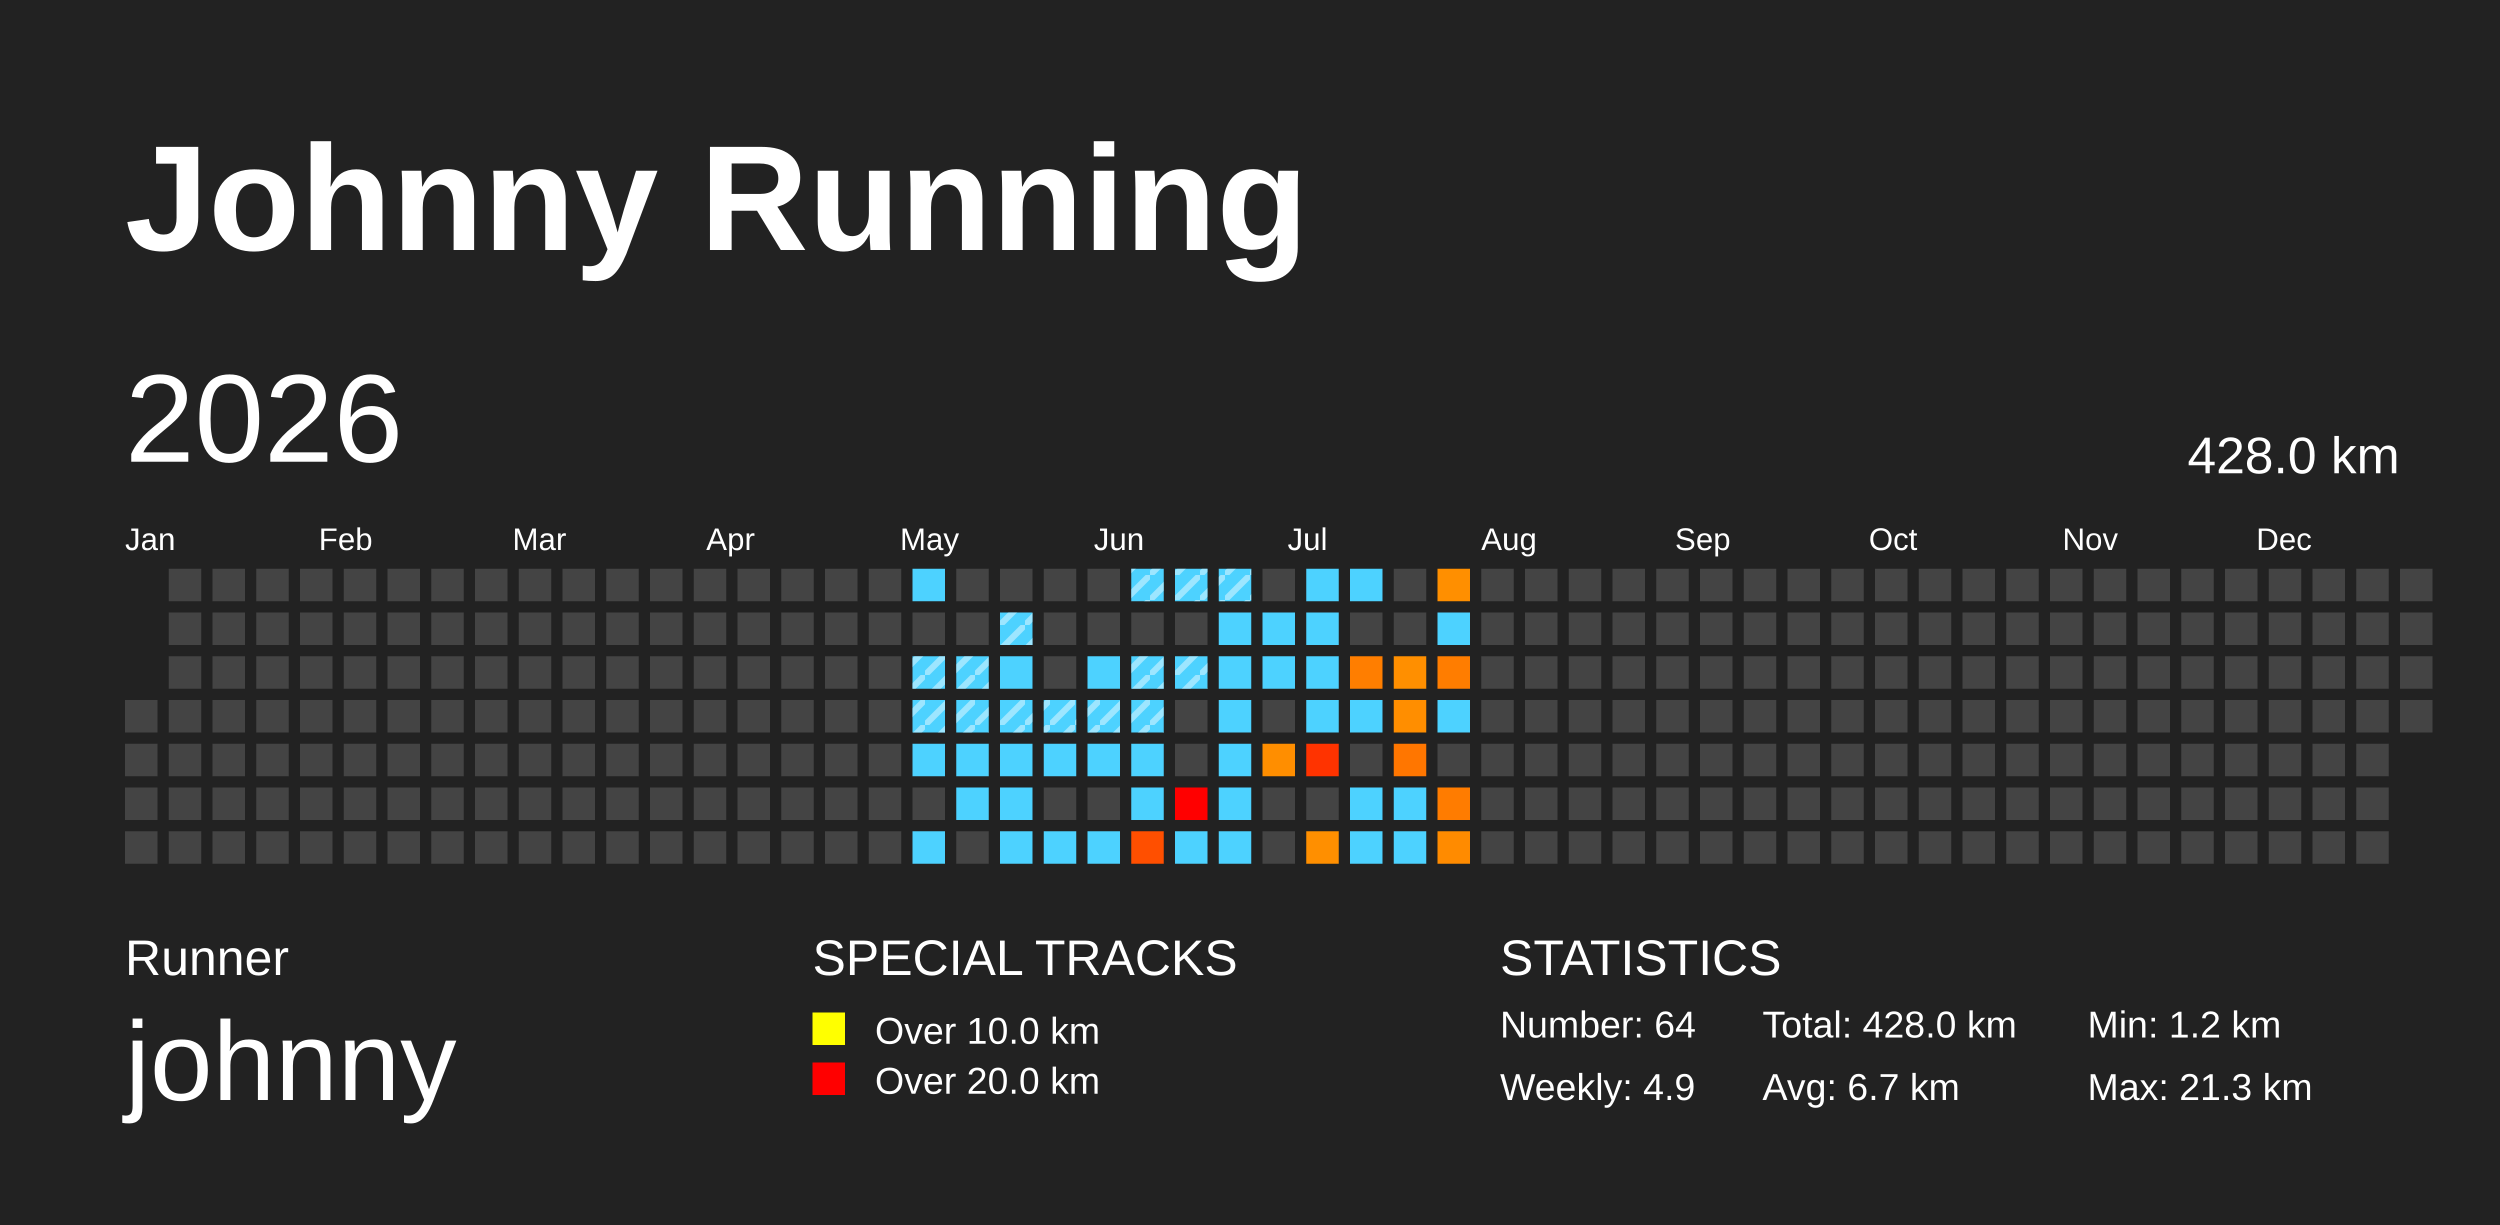
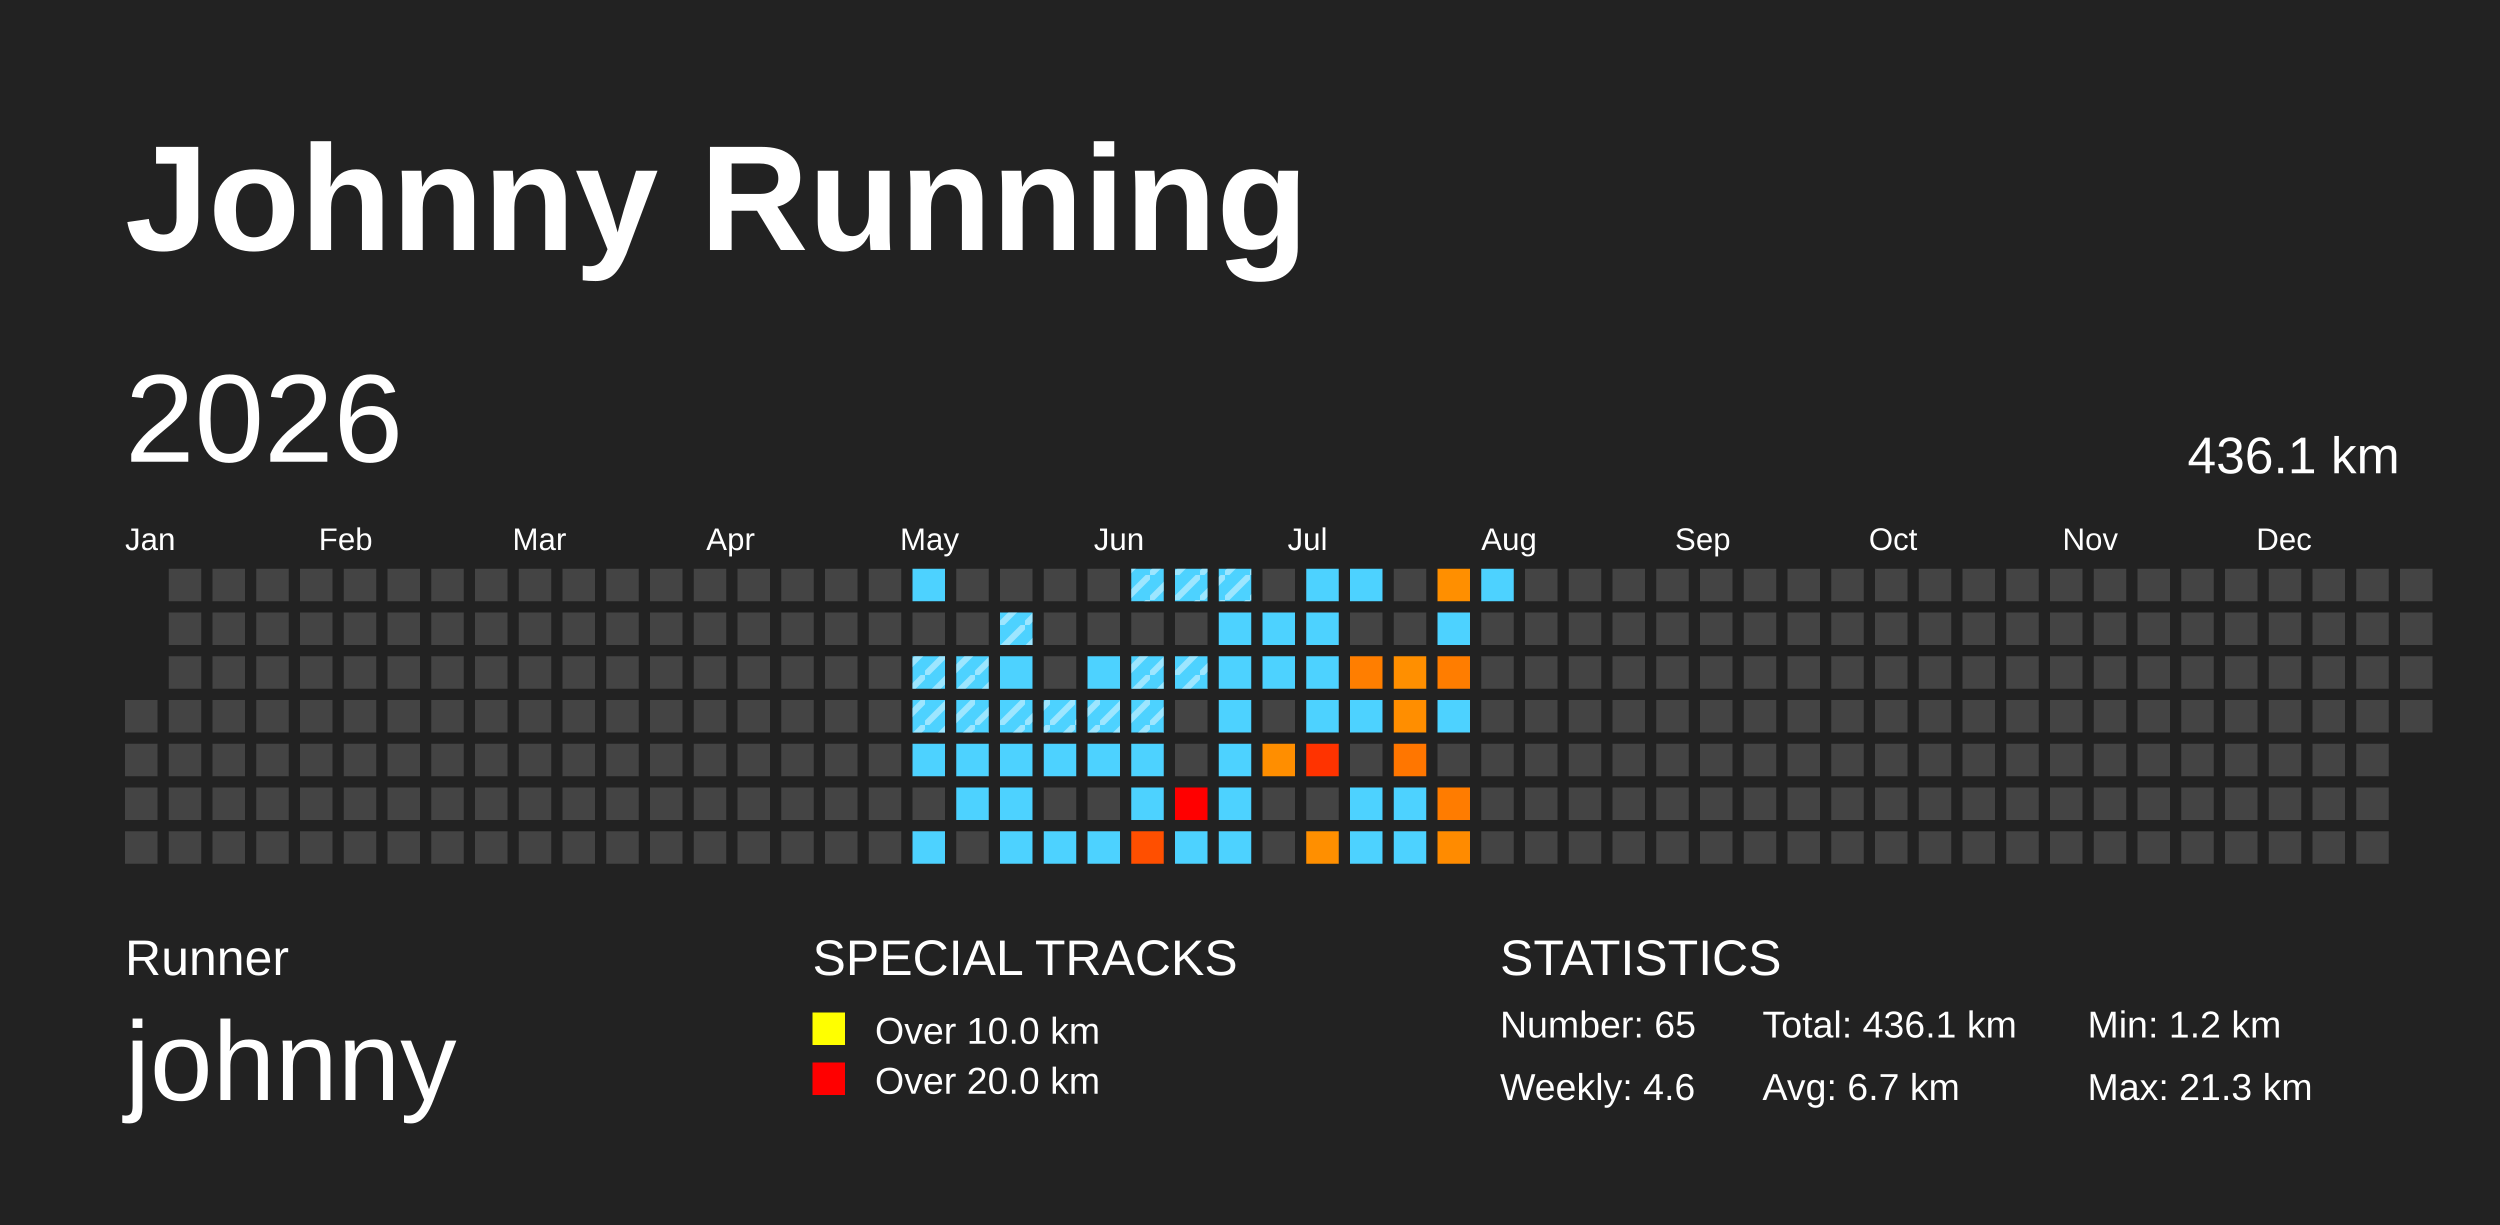
<svg xmlns="http://www.w3.org/2000/svg" baseProfile="full" height="98mm" version="1.1" viewBox="0,0,200,98" width="200mm">
  <defs>
    <pattern height="2" id="indoor-stripe" patternUnits="userSpaceOnUse" width="2">
      <line stroke="white" stroke-opacity="0.45" stroke-width="0.5" x1="0" x2="2" y1="2" y2="0" />
    </pattern>
  </defs>
  <rect fill="#222222" height="98" width="200" x="0" y="0" />
  <text fill="#FFFFFF" style="font-size:12px; font-family:Arial; font-weight:bold;" x="10" y="20">Johnny Running</text>
  <text fill="#FFFFFF" style="font-size:4px; font-family:Arial" x="10" y="78">Runner</text>
  <text fill="#FFFFFF" style="font-size:9px; font-family:Arial" x="10" y="88">johnny</text>
  <text fill="#FFFFFF" style="font-size:4px; font-family:Arial" x="65" y="78">SPECIAL TRACKS</text>
  <rect fill="yellow" height="2.6" width="2.6" x="65" y="81" />
  <text fill="#FFFFFF" style="font-size:3px; font-family:Arial" x="70" y="83.5">Over 10.0 km</text>
  <rect fill="red" height="2.6" width="2.6" x="65" y="85" />
  <text fill="#FFFFFF" style="font-size:3px; font-family:Arial" x="70" y="87.5">Over 20.0 km</text>
  <text fill="#FFFFFF" style="font-size:4px; font-family:Arial" x="120" y="78">STATISTICS</text>
-   <text fill="#FFFFFF" style="font-size:3px; font-family:Arial" x="120" y="83">Number: 64</text>
-   <text fill="#FFFFFF" style="font-size:3px; font-family:Arial" x="120" y="88">Weekly: 4.9</text>
-   <text fill="#FFFFFF" style="font-size:3px; font-family:Arial" x="141" y="83">Total: 428.0 km</text>
+   <text fill="#FFFFFF" style="font-size:3px; font-family:Arial" x="120" y="83">Number: 65</text>
+   <text fill="#FFFFFF" style="font-size:3px; font-family:Arial" x="120" y="88">Weekly: 4.6</text>
+   <text fill="#FFFFFF" style="font-size:3px; font-family:Arial" x="141" y="83">Total: 436.1 km</text>
  <text fill="#FFFFFF" style="font-size:3px; font-family:Arial" x="141" y="88">Avg: 6.7 km</text>
  <text fill="#FFFFFF" style="font-size:3px; font-family:Arial" x="167" y="83">Min: 1.2 km</text>
  <text fill="#FFFFFF" style="font-size:3px; font-family:Arial" x="167" y="88">Max: 21.3 km</text>
  <text dominant-baseline="hanging" fill="#FFFFFF" style="font-size:10.0px; font-family:Arial;" x="10" y="30">2026</text>
-   <text dominant-baseline="hanging" fill="#FFFFFF" style="font-size:4.125px; font-family:Arial;" x="175" y="35">428.0 km</text>
+   <text dominant-baseline="hanging" fill="#FFFFFF" style="font-size:4.125px; font-family:Arial;" x="175" y="35">436.1 km</text>
  <text fill="#FFFFFF" style="font-size:2.5px; font-family:Arial" x="10.0" y="44">Jan</text>
  <text fill="#FFFFFF" style="font-size:2.5px; font-family:Arial" x="25.5" y="44">Feb</text>
  <text fill="#FFFFFF" style="font-size:2.5px; font-family:Arial" x="41.0" y="44">Mar</text>
  <text fill="#FFFFFF" style="font-size:2.5px; font-family:Arial" x="56.5" y="44">Apr</text>
  <text fill="#FFFFFF" style="font-size:2.5px; font-family:Arial" x="72.0" y="44">May</text>
  <text fill="#FFFFFF" style="font-size:2.5px; font-family:Arial" x="87.5" y="44">Jun</text>
  <text fill="#FFFFFF" style="font-size:2.5px; font-family:Arial" x="103.0" y="44">Jul</text>
  <text fill="#FFFFFF" style="font-size:2.5px; font-family:Arial" x="118.5" y="44">Aug</text>
  <text fill="#FFFFFF" style="font-size:2.5px; font-family:Arial" x="134.0" y="44">Sep</text>
  <text fill="#FFFFFF" style="font-size:2.5px; font-family:Arial" x="149.5" y="44">Oct</text>
  <text fill="#FFFFFF" style="font-size:2.5px; font-family:Arial" x="165.0" y="44">Nov</text>
  <text fill="#FFFFFF" style="font-size:2.5px; font-family:Arial" x="180.5" y="44">Dec</text>
  <rect fill="#444444" height="2.6" width="2.6" x="10.0" y="56.0" />
  <rect fill="#444444" height="2.6" width="2.6" x="10.0" y="59.5" />
  <rect fill="#444444" height="2.6" width="2.6" x="10.0" y="63.0" />
  <rect fill="#444444" height="2.6" width="2.6" x="10.0" y="66.5" />
  <rect fill="#444444" height="2.6" width="2.6" x="13.5" y="45.5" />
  <rect fill="#444444" height="2.6" width="2.6" x="13.5" y="49.0" />
  <rect fill="#444444" height="2.6" width="2.6" x="13.5" y="52.5" />
  <rect fill="#444444" height="2.6" width="2.6" x="13.5" y="56.0" />
  <rect fill="#444444" height="2.6" width="2.6" x="13.5" y="59.5" />
  <rect fill="#444444" height="2.6" width="2.6" x="13.5" y="63.0" />
  <rect fill="#444444" height="2.6" width="2.6" x="13.5" y="66.5" />
  <rect fill="#444444" height="2.6" width="2.6" x="17.0" y="45.5" />
  <rect fill="#444444" height="2.6" width="2.6" x="17.0" y="49.0" />
  <rect fill="#444444" height="2.6" width="2.6" x="17.0" y="52.5" />
  <rect fill="#444444" height="2.6" width="2.6" x="17.0" y="56.0" />
  <rect fill="#444444" height="2.6" width="2.6" x="17.0" y="59.5" />
  <rect fill="#444444" height="2.6" width="2.6" x="17.0" y="63.0" />
  <rect fill="#444444" height="2.6" width="2.6" x="17.0" y="66.5" />
  <rect fill="#444444" height="2.6" width="2.6" x="20.5" y="45.5" />
  <rect fill="#444444" height="2.6" width="2.6" x="20.5" y="49.0" />
  <rect fill="#444444" height="2.6" width="2.6" x="20.5" y="52.5" />
  <rect fill="#444444" height="2.6" width="2.6" x="20.5" y="56.0" />
  <rect fill="#444444" height="2.6" width="2.6" x="20.5" y="59.5" />
  <rect fill="#444444" height="2.6" width="2.6" x="20.5" y="63.0" />
  <rect fill="#444444" height="2.6" width="2.6" x="20.5" y="66.5" />
  <rect fill="#444444" height="2.6" width="2.6" x="24.0" y="45.5" />
  <rect fill="#444444" height="2.6" width="2.6" x="24.0" y="49.0" />
  <rect fill="#444444" height="2.6" width="2.6" x="24.0" y="52.5" />
  <rect fill="#444444" height="2.6" width="2.6" x="24.0" y="56.0" />
  <rect fill="#444444" height="2.6" width="2.6" x="24.0" y="59.5" />
  <rect fill="#444444" height="2.6" width="2.6" x="24.0" y="63.0" />
  <rect fill="#444444" height="2.6" width="2.6" x="24.0" y="66.5" />
  <rect fill="#444444" height="2.6" width="2.6" x="27.5" y="45.5" />
  <rect fill="#444444" height="2.6" width="2.6" x="27.5" y="49.0" />
  <rect fill="#444444" height="2.6" width="2.6" x="27.5" y="52.5" />
  <rect fill="#444444" height="2.6" width="2.6" x="27.5" y="56.0" />
  <rect fill="#444444" height="2.6" width="2.6" x="27.5" y="59.5" />
  <rect fill="#444444" height="2.6" width="2.6" x="27.5" y="63.0" />
  <rect fill="#444444" height="2.6" width="2.6" x="27.5" y="66.5" />
  <rect fill="#444444" height="2.6" width="2.6" x="31.0" y="45.5" />
  <rect fill="#444444" height="2.6" width="2.6" x="31.0" y="49.0" />
  <rect fill="#444444" height="2.6" width="2.6" x="31.0" y="52.5" />
  <rect fill="#444444" height="2.6" width="2.6" x="31.0" y="56.0" />
  <rect fill="#444444" height="2.6" width="2.6" x="31.0" y="59.5" />
  <rect fill="#444444" height="2.6" width="2.6" x="31.0" y="63.0" />
  <rect fill="#444444" height="2.6" width="2.6" x="31.0" y="66.5" />
  <rect fill="#444444" height="2.6" width="2.6" x="34.5" y="45.5" />
  <rect fill="#444444" height="2.6" width="2.6" x="34.5" y="49.0" />
  <rect fill="#444444" height="2.6" width="2.6" x="34.5" y="52.5" />
  <rect fill="#444444" height="2.6" width="2.6" x="34.5" y="56.0" />
  <rect fill="#444444" height="2.6" width="2.6" x="34.5" y="59.5" />
  <rect fill="#444444" height="2.6" width="2.6" x="34.5" y="63.0" />
  <rect fill="#444444" height="2.6" width="2.6" x="34.5" y="66.5" />
  <rect fill="#444444" height="2.6" width="2.6" x="38.0" y="45.5" />
  <rect fill="#444444" height="2.6" width="2.6" x="38.0" y="49.0" />
  <rect fill="#444444" height="2.6" width="2.6" x="38.0" y="52.5" />
  <rect fill="#444444" height="2.6" width="2.6" x="38.0" y="56.0" />
  <rect fill="#444444" height="2.6" width="2.6" x="38.0" y="59.5" />
  <rect fill="#444444" height="2.6" width="2.6" x="38.0" y="63.0" />
  <rect fill="#444444" height="2.6" width="2.6" x="38.0" y="66.5" />
  <rect fill="#444444" height="2.6" width="2.6" x="41.5" y="45.5" />
  <rect fill="#444444" height="2.6" width="2.6" x="41.5" y="49.0" />
  <rect fill="#444444" height="2.6" width="2.6" x="41.5" y="52.5" />
  <rect fill="#444444" height="2.6" width="2.6" x="41.5" y="56.0" />
  <rect fill="#444444" height="2.6" width="2.6" x="41.5" y="59.5" />
  <rect fill="#444444" height="2.6" width="2.6" x="41.5" y="63.0" />
  <rect fill="#444444" height="2.6" width="2.6" x="41.5" y="66.5" />
  <rect fill="#444444" height="2.6" width="2.6" x="45.0" y="45.5" />
  <rect fill="#444444" height="2.6" width="2.6" x="45.0" y="49.0" />
  <rect fill="#444444" height="2.6" width="2.6" x="45.0" y="52.5" />
  <rect fill="#444444" height="2.6" width="2.6" x="45.0" y="56.0" />
  <rect fill="#444444" height="2.6" width="2.6" x="45.0" y="59.5" />
  <rect fill="#444444" height="2.6" width="2.6" x="45.0" y="63.0" />
  <rect fill="#444444" height="2.6" width="2.6" x="45.0" y="66.5" />
  <rect fill="#444444" height="2.6" width="2.6" x="48.5" y="45.5" />
  <rect fill="#444444" height="2.6" width="2.6" x="48.5" y="49.0" />
  <rect fill="#444444" height="2.6" width="2.6" x="48.5" y="52.5" />
  <rect fill="#444444" height="2.6" width="2.6" x="48.5" y="56.0" />
  <rect fill="#444444" height="2.6" width="2.6" x="48.5" y="59.5" />
  <rect fill="#444444" height="2.6" width="2.6" x="48.5" y="63.0" />
  <rect fill="#444444" height="2.6" width="2.6" x="48.5" y="66.5" />
  <rect fill="#444444" height="2.6" width="2.6" x="52.0" y="45.5" />
  <rect fill="#444444" height="2.6" width="2.6" x="52.0" y="49.0" />
  <rect fill="#444444" height="2.6" width="2.6" x="52.0" y="52.5" />
  <rect fill="#444444" height="2.6" width="2.6" x="52.0" y="56.0" />
  <rect fill="#444444" height="2.6" width="2.6" x="52.0" y="59.5" />
  <rect fill="#444444" height="2.6" width="2.6" x="52.0" y="63.0" />
  <rect fill="#444444" height="2.6" width="2.6" x="52.0" y="66.5" />
  <rect fill="#444444" height="2.6" width="2.6" x="55.5" y="45.5" />
  <rect fill="#444444" height="2.6" width="2.6" x="55.5" y="49.0" />
  <rect fill="#444444" height="2.6" width="2.6" x="55.5" y="52.5" />
  <rect fill="#444444" height="2.6" width="2.6" x="55.5" y="56.0" />
  <rect fill="#444444" height="2.6" width="2.6" x="55.5" y="59.5" />
  <rect fill="#444444" height="2.6" width="2.6" x="55.5" y="63.0" />
  <rect fill="#444444" height="2.6" width="2.6" x="55.5" y="66.5" />
  <rect fill="#444444" height="2.6" width="2.6" x="59.0" y="45.5" />
  <rect fill="#444444" height="2.6" width="2.6" x="59.0" y="49.0" />
  <rect fill="#444444" height="2.6" width="2.6" x="59.0" y="52.5" />
  <rect fill="#444444" height="2.6" width="2.6" x="59.0" y="56.0" />
  <rect fill="#444444" height="2.6" width="2.6" x="59.0" y="59.5" />
  <rect fill="#444444" height="2.6" width="2.6" x="59.0" y="63.0" />
  <rect fill="#444444" height="2.6" width="2.6" x="59.0" y="66.5" />
  <rect fill="#444444" height="2.6" width="2.6" x="62.5" y="45.5" />
  <rect fill="#444444" height="2.6" width="2.6" x="62.5" y="49.0" />
  <rect fill="#444444" height="2.6" width="2.6" x="62.5" y="52.5" />
  <rect fill="#444444" height="2.6" width="2.6" x="62.5" y="56.0" />
  <rect fill="#444444" height="2.6" width="2.6" x="62.5" y="59.5" />
  <rect fill="#444444" height="2.6" width="2.6" x="62.5" y="63.0" />
  <rect fill="#444444" height="2.6" width="2.6" x="62.5" y="66.5" />
  <rect fill="#444444" height="2.6" width="2.6" x="66.0" y="45.5" />
  <rect fill="#444444" height="2.6" width="2.6" x="66.0" y="49.0" />
  <rect fill="#444444" height="2.6" width="2.6" x="66.0" y="52.5" />
  <rect fill="#444444" height="2.6" width="2.6" x="66.0" y="56.0" />
  <rect fill="#444444" height="2.6" width="2.6" x="66.0" y="59.5" />
  <rect fill="#444444" height="2.6" width="2.6" x="66.0" y="63.0" />
  <rect fill="#444444" height="2.6" width="2.6" x="66.0" y="66.5" />
  <rect fill="#444444" height="2.6" width="2.6" x="69.5" y="45.5" />
  <rect fill="#444444" height="2.6" width="2.6" x="69.5" y="49.0" />
  <rect fill="#444444" height="2.6" width="2.6" x="69.5" y="52.5" />
  <rect fill="#444444" height="2.6" width="2.6" x="69.5" y="56.0" />
  <rect fill="#444444" height="2.6" width="2.6" x="69.5" y="59.5" />
  <rect fill="#444444" height="2.6" width="2.6" x="69.5" y="63.0" />
  <rect fill="#444444" height="2.6" width="2.6" x="69.5" y="66.5" />
  <rect fill="#4dd2ff" height="2.6" width="2.6" x="73.0" y="45.5" />
  <rect fill="#444444" height="2.6" width="2.6" x="73.0" y="49.0" />
  <rect fill="#4dd2ff" height="2.6" width="2.6" x="73.0" y="52.5" />
  <rect fill="url(#indoor-stripe)" height="2.6" style="pointer-events: none;" width="2.6" x="73.0" y="52.5" />
  <rect fill="#4dd2ff" height="2.6" width="2.6" x="73.0" y="56.0" />
  <rect fill="url(#indoor-stripe)" height="2.6" style="pointer-events: none;" width="2.6" x="73.0" y="56.0" />
  <rect fill="#4dd2ff" height="2.6" width="2.6" x="73.0" y="59.5" />
  <rect fill="#444444" height="2.6" width="2.6" x="73.0" y="63.0" />
  <rect fill="#4dd2ff" height="2.6" width="2.6" x="73.0" y="66.5" />
  <rect fill="#444444" height="2.6" width="2.6" x="76.5" y="45.5" />
  <rect fill="#444444" height="2.6" width="2.6" x="76.5" y="49.0" />
  <rect fill="#4dd2ff" height="2.6" width="2.6" x="76.5" y="52.5" />
  <rect fill="url(#indoor-stripe)" height="2.6" style="pointer-events: none;" width="2.6" x="76.5" y="52.5" />
  <rect fill="#4dd2ff" height="2.6" width="2.6" x="76.5" y="56.0" />
  <rect fill="url(#indoor-stripe)" height="2.6" style="pointer-events: none;" width="2.6" x="76.5" y="56.0" />
  <rect fill="#4dd2ff" height="2.6" width="2.6" x="76.5" y="59.5" />
  <rect fill="#4dd2ff" height="2.6" width="2.6" x="76.5" y="63.0" />
  <rect fill="#444444" height="2.6" width="2.6" x="76.5" y="66.5" />
  <rect fill="#444444" height="2.6" width="2.6" x="80.0" y="45.5" />
  <rect fill="#4dd2ff" height="2.6" width="2.6" x="80.0" y="49.0" />
  <rect fill="url(#indoor-stripe)" height="2.6" style="pointer-events: none;" width="2.6" x="80.0" y="49.0" />
  <rect fill="#4dd2ff" height="2.6" width="2.6" x="80.0" y="52.5" />
  <rect fill="#4dd2ff" height="2.6" width="2.6" x="80.0" y="56.0" />
  <rect fill="url(#indoor-stripe)" height="2.6" style="pointer-events: none;" width="2.6" x="80.0" y="56.0" />
  <rect fill="#4dd2ff" height="2.6" width="2.6" x="80.0" y="59.5" />
  <rect fill="#4dd2ff" height="2.6" width="2.6" x="80.0" y="63.0" />
  <rect fill="#4dd2ff" height="2.6" width="2.6" x="80.0" y="66.5" />
  <rect fill="#444444" height="2.6" width="2.6" x="83.5" y="45.5" />
  <rect fill="#444444" height="2.6" width="2.6" x="83.5" y="49.0" />
  <rect fill="#444444" height="2.6" width="2.6" x="83.5" y="52.5" />
  <rect fill="#4dd2ff" height="2.6" width="2.6" x="83.5" y="56.0" />
  <rect fill="url(#indoor-stripe)" height="2.6" style="pointer-events: none;" width="2.6" x="83.5" y="56.0" />
  <rect fill="#4dd2ff" height="2.6" width="2.6" x="83.5" y="59.5" />
  <rect fill="#444444" height="2.6" width="2.6" x="83.5" y="63.0" />
  <rect fill="#4dd2ff" height="2.6" width="2.6" x="83.5" y="66.5" />
  <rect fill="#444444" height="2.6" width="2.6" x="87.0" y="45.5" />
  <rect fill="#444444" height="2.6" width="2.6" x="87.0" y="49.0" />
  <rect fill="#4dd2ff" height="2.6" width="2.6" x="87.0" y="52.5" />
  <rect fill="#4dd2ff" height="2.6" width="2.6" x="87.0" y="56.0" />
  <rect fill="url(#indoor-stripe)" height="2.6" style="pointer-events: none;" width="2.6" x="87.0" y="56.0" />
  <rect fill="#4dd2ff" height="2.6" width="2.6" x="87.0" y="59.5" />
  <rect fill="#444444" height="2.6" width="2.6" x="87.0" y="63.0" />
  <rect fill="#4dd2ff" height="2.6" width="2.6" x="87.0" y="66.5" />
  <rect fill="#4dd2ff" height="2.6" width="2.6" x="90.5" y="45.5" />
  <rect fill="url(#indoor-stripe)" height="2.6" style="pointer-events: none;" width="2.6" x="90.5" y="45.5" />
  <rect fill="#444444" height="2.6" width="2.6" x="90.5" y="49.0" />
  <rect fill="#4dd2ff" height="2.6" width="2.6" x="90.5" y="52.5" />
  <rect fill="url(#indoor-stripe)" height="2.6" style="pointer-events: none;" width="2.6" x="90.5" y="52.5" />
  <rect fill="#4dd2ff" height="2.6" width="2.6" x="90.5" y="56.0" />
  <rect fill="url(#indoor-stripe)" height="2.6" style="pointer-events: none;" width="2.6" x="90.5" y="56.0" />
  <rect fill="#4dd2ff" height="2.6" width="2.6" x="90.5" y="59.5" />
  <rect fill="#4dd2ff" height="2.6" width="2.6" x="90.5" y="63.0" />
  <rect fill="#ff4f00" height="2.6" width="2.6" x="90.5" y="66.5" />
  <rect fill="#4dd2ff" height="2.6" width="2.6" x="94.0" y="45.5" />
  <rect fill="url(#indoor-stripe)" height="2.6" style="pointer-events: none;" width="2.6" x="94.0" y="45.5" />
  <rect fill="#444444" height="2.6" width="2.6" x="94.0" y="49.0" />
  <rect fill="#4dd2ff" height="2.6" width="2.6" x="94.0" y="52.5" />
  <rect fill="url(#indoor-stripe)" height="2.6" style="pointer-events: none;" width="2.6" x="94.0" y="52.5" />
  <rect fill="#444444" height="2.6" width="2.6" x="94.0" y="56.0" />
  <rect fill="#444444" height="2.6" width="2.6" x="94.0" y="59.5" />
  <rect fill="red" height="2.6" width="2.6" x="94.0" y="63.0" />
  <rect fill="#4dd2ff" height="2.6" width="2.6" x="94.0" y="66.5" />
  <rect fill="#4dd2ff" height="2.6" width="2.6" x="97.5" y="45.5" />
  <rect fill="url(#indoor-stripe)" height="2.6" style="pointer-events: none;" width="2.6" x="97.5" y="45.5" />
  <rect fill="#4dd2ff" height="2.6" width="2.6" x="97.5" y="49.0" />
  <rect fill="#4dd2ff" height="2.6" width="2.6" x="97.5" y="52.5" />
  <rect fill="#4dd2ff" height="2.6" width="2.6" x="97.5" y="56.0" />
  <rect fill="#4dd2ff" height="2.6" width="2.6" x="97.5" y="59.5" />
  <rect fill="#4dd2ff" height="2.6" width="2.6" x="97.5" y="63.0" />
  <rect fill="#4dd2ff" height="2.6" width="2.6" x="97.5" y="66.5" />
  <rect fill="#444444" height="2.6" width="2.6" x="101.0" y="45.5" />
  <rect fill="#4dd2ff" height="2.6" width="2.6" x="101.0" y="49.0" />
  <rect fill="#4dd2ff" height="2.6" width="2.6" x="101.0" y="52.5" />
  <rect fill="#444444" height="2.6" width="2.6" x="101.0" y="56.0" />
  <rect fill="#ff8e00" height="2.6" width="2.6" x="101.0" y="59.5" />
  <rect fill="#444444" height="2.6" width="2.6" x="101.0" y="63.0" />
  <rect fill="#444444" height="2.6" width="2.6" x="101.0" y="66.5" />
  <rect fill="#4dd2ff" height="2.6" width="2.6" x="104.5" y="45.5" />
  <rect fill="#4dd2ff" height="2.6" width="2.6" x="104.5" y="49.0" />
  <rect fill="#4dd2ff" height="2.6" width="2.6" x="104.5" y="52.5" />
  <rect fill="#4dd2ff" height="2.6" width="2.6" x="104.5" y="56.0" />
  <rect fill="#ff3300" height="2.6" width="2.6" x="104.5" y="59.5" />
  <rect fill="#444444" height="2.6" width="2.6" x="104.5" y="63.0" />
  <rect fill="#ff8f00" height="2.6" width="2.6" x="104.5" y="66.5" />
  <rect fill="#4dd2ff" height="2.6" width="2.6" x="108.0" y="45.5" />
  <rect fill="#444444" height="2.6" width="2.6" x="108.0" y="49.0" />
  <rect fill="#ff7e00" height="2.6" width="2.6" x="108.0" y="52.5" />
  <rect fill="#4dd2ff" height="2.6" width="2.6" x="108.0" y="56.0" />
  <rect fill="#444444" height="2.6" width="2.6" x="108.0" y="59.5" />
  <rect fill="#4dd2ff" height="2.6" width="2.6" x="108.0" y="63.0" />
  <rect fill="#4dd2ff" height="2.6" width="2.6" x="108.0" y="66.5" />
  <rect fill="#444444" height="2.6" width="2.6" x="111.5" y="45.5" />
  <rect fill="#444444" height="2.6" width="2.6" x="111.5" y="49.0" />
  <rect fill="#ff8f00" height="2.6" width="2.6" x="111.5" y="52.5" />
  <rect fill="#ff8e00" height="2.6" width="2.6" x="111.5" y="56.0" />
  <rect fill="#ff7600" height="2.6" width="2.6" x="111.5" y="59.5" />
  <rect fill="#4dd2ff" height="2.6" width="2.6" x="111.5" y="63.0" />
  <rect fill="#4dd2ff" height="2.6" width="2.6" x="111.5" y="66.5" />
  <rect fill="#ff8f00" height="2.6" width="2.6" x="115.0" y="45.5" />
  <rect fill="#4dd2ff" height="2.6" width="2.6" x="115.0" y="49.0" />
  <rect fill="#ff7d00" height="2.6" width="2.6" x="115.0" y="52.5" />
  <rect fill="#4dd2ff" height="2.6" width="2.6" x="115.0" y="56.0" />
  <rect fill="#444444" height="2.6" width="2.6" x="115.0" y="59.5" />
  <rect fill="#ff7c00" height="2.6" width="2.6" x="115.0" y="63.0" />
  <rect fill="#ff8b00" height="2.6" width="2.6" x="115.0" y="66.5" />
-   <rect fill="#444444" height="2.6" width="2.6" x="118.5" y="45.5" />
+   <rect fill="#4dd2ff" height="2.6" width="2.6" x="118.5" y="45.5" />
  <rect fill="#444444" height="2.6" width="2.6" x="118.5" y="49.0" />
  <rect fill="#444444" height="2.6" width="2.6" x="118.5" y="52.5" />
  <rect fill="#444444" height="2.6" width="2.6" x="118.5" y="56.0" />
  <rect fill="#444444" height="2.6" width="2.6" x="118.5" y="59.5" />
  <rect fill="#444444" height="2.6" width="2.6" x="118.5" y="63.0" />
  <rect fill="#444444" height="2.6" width="2.6" x="118.5" y="66.5" />
  <rect fill="#444444" height="2.6" width="2.6" x="122.0" y="45.5" />
  <rect fill="#444444" height="2.6" width="2.6" x="122.0" y="49.0" />
  <rect fill="#444444" height="2.6" width="2.6" x="122.0" y="52.5" />
  <rect fill="#444444" height="2.6" width="2.6" x="122.0" y="56.0" />
  <rect fill="#444444" height="2.6" width="2.6" x="122.0" y="59.5" />
  <rect fill="#444444" height="2.6" width="2.6" x="122.0" y="63.0" />
  <rect fill="#444444" height="2.6" width="2.6" x="122.0" y="66.5" />
  <rect fill="#444444" height="2.6" width="2.6" x="125.5" y="45.5" />
  <rect fill="#444444" height="2.6" width="2.6" x="125.5" y="49.0" />
  <rect fill="#444444" height="2.6" width="2.6" x="125.5" y="52.5" />
  <rect fill="#444444" height="2.6" width="2.6" x="125.5" y="56.0" />
  <rect fill="#444444" height="2.6" width="2.6" x="125.5" y="59.5" />
  <rect fill="#444444" height="2.6" width="2.6" x="125.5" y="63.0" />
  <rect fill="#444444" height="2.6" width="2.6" x="125.5" y="66.5" />
  <rect fill="#444444" height="2.6" width="2.6" x="129.0" y="45.5" />
  <rect fill="#444444" height="2.6" width="2.6" x="129.0" y="49.0" />
  <rect fill="#444444" height="2.6" width="2.6" x="129.0" y="52.5" />
  <rect fill="#444444" height="2.6" width="2.6" x="129.0" y="56.0" />
  <rect fill="#444444" height="2.6" width="2.6" x="129.0" y="59.5" />
  <rect fill="#444444" height="2.6" width="2.6" x="129.0" y="63.0" />
  <rect fill="#444444" height="2.6" width="2.6" x="129.0" y="66.5" />
  <rect fill="#444444" height="2.6" width="2.6" x="132.5" y="45.5" />
  <rect fill="#444444" height="2.6" width="2.6" x="132.5" y="49.0" />
  <rect fill="#444444" height="2.6" width="2.6" x="132.5" y="52.5" />
  <rect fill="#444444" height="2.6" width="2.6" x="132.5" y="56.0" />
  <rect fill="#444444" height="2.6" width="2.6" x="132.5" y="59.5" />
  <rect fill="#444444" height="2.6" width="2.6" x="132.5" y="63.0" />
  <rect fill="#444444" height="2.6" width="2.6" x="132.5" y="66.5" />
  <rect fill="#444444" height="2.6" width="2.6" x="136.0" y="45.5" />
  <rect fill="#444444" height="2.6" width="2.6" x="136.0" y="49.0" />
  <rect fill="#444444" height="2.6" width="2.6" x="136.0" y="52.5" />
  <rect fill="#444444" height="2.6" width="2.6" x="136.0" y="56.0" />
  <rect fill="#444444" height="2.6" width="2.6" x="136.0" y="59.5" />
  <rect fill="#444444" height="2.6" width="2.6" x="136.0" y="63.0" />
  <rect fill="#444444" height="2.6" width="2.6" x="136.0" y="66.5" />
  <rect fill="#444444" height="2.6" width="2.6" x="139.5" y="45.5" />
  <rect fill="#444444" height="2.6" width="2.6" x="139.5" y="49.0" />
  <rect fill="#444444" height="2.6" width="2.6" x="139.5" y="52.5" />
  <rect fill="#444444" height="2.6" width="2.6" x="139.5" y="56.0" />
  <rect fill="#444444" height="2.6" width="2.6" x="139.5" y="59.5" />
  <rect fill="#444444" height="2.6" width="2.6" x="139.5" y="63.0" />
  <rect fill="#444444" height="2.6" width="2.6" x="139.5" y="66.5" />
  <rect fill="#444444" height="2.6" width="2.6" x="143.0" y="45.5" />
  <rect fill="#444444" height="2.6" width="2.6" x="143.0" y="49.0" />
  <rect fill="#444444" height="2.6" width="2.6" x="143.0" y="52.5" />
  <rect fill="#444444" height="2.6" width="2.6" x="143.0" y="56.0" />
  <rect fill="#444444" height="2.6" width="2.6" x="143.0" y="59.5" />
  <rect fill="#444444" height="2.6" width="2.6" x="143.0" y="63.0" />
  <rect fill="#444444" height="2.6" width="2.6" x="143.0" y="66.5" />
  <rect fill="#444444" height="2.6" width="2.6" x="146.5" y="45.5" />
  <rect fill="#444444" height="2.6" width="2.6" x="146.5" y="49.0" />
  <rect fill="#444444" height="2.6" width="2.6" x="146.5" y="52.5" />
  <rect fill="#444444" height="2.6" width="2.6" x="146.5" y="56.0" />
  <rect fill="#444444" height="2.6" width="2.6" x="146.5" y="59.5" />
  <rect fill="#444444" height="2.6" width="2.6" x="146.5" y="63.0" />
  <rect fill="#444444" height="2.6" width="2.6" x="146.5" y="66.5" />
  <rect fill="#444444" height="2.6" width="2.6" x="150.0" y="45.5" />
  <rect fill="#444444" height="2.6" width="2.6" x="150.0" y="49.0" />
  <rect fill="#444444" height="2.6" width="2.6" x="150.0" y="52.5" />
  <rect fill="#444444" height="2.6" width="2.6" x="150.0" y="56.0" />
  <rect fill="#444444" height="2.6" width="2.6" x="150.0" y="59.5" />
  <rect fill="#444444" height="2.6" width="2.6" x="150.0" y="63.0" />
  <rect fill="#444444" height="2.6" width="2.6" x="150.0" y="66.5" />
  <rect fill="#444444" height="2.6" width="2.6" x="153.5" y="45.5" />
  <rect fill="#444444" height="2.6" width="2.6" x="153.5" y="49.0" />
  <rect fill="#444444" height="2.6" width="2.6" x="153.5" y="52.5" />
  <rect fill="#444444" height="2.6" width="2.6" x="153.5" y="56.0" />
  <rect fill="#444444" height="2.6" width="2.6" x="153.5" y="59.5" />
  <rect fill="#444444" height="2.6" width="2.6" x="153.5" y="63.0" />
  <rect fill="#444444" height="2.6" width="2.6" x="153.5" y="66.5" />
  <rect fill="#444444" height="2.6" width="2.6" x="157.0" y="45.5" />
  <rect fill="#444444" height="2.6" width="2.6" x="157.0" y="49.0" />
  <rect fill="#444444" height="2.6" width="2.6" x="157.0" y="52.5" />
  <rect fill="#444444" height="2.6" width="2.6" x="157.0" y="56.0" />
  <rect fill="#444444" height="2.6" width="2.6" x="157.0" y="59.5" />
  <rect fill="#444444" height="2.6" width="2.6" x="157.0" y="63.0" />
  <rect fill="#444444" height="2.6" width="2.6" x="157.0" y="66.5" />
  <rect fill="#444444" height="2.6" width="2.6" x="160.5" y="45.5" />
  <rect fill="#444444" height="2.6" width="2.6" x="160.5" y="49.0" />
  <rect fill="#444444" height="2.6" width="2.6" x="160.5" y="52.5" />
  <rect fill="#444444" height="2.6" width="2.6" x="160.5" y="56.0" />
  <rect fill="#444444" height="2.6" width="2.6" x="160.5" y="59.5" />
  <rect fill="#444444" height="2.6" width="2.6" x="160.5" y="63.0" />
  <rect fill="#444444" height="2.6" width="2.6" x="160.5" y="66.5" />
  <rect fill="#444444" height="2.6" width="2.6" x="164.0" y="45.5" />
  <rect fill="#444444" height="2.6" width="2.6" x="164.0" y="49.0" />
  <rect fill="#444444" height="2.6" width="2.6" x="164.0" y="52.5" />
  <rect fill="#444444" height="2.6" width="2.6" x="164.0" y="56.0" />
  <rect fill="#444444" height="2.6" width="2.6" x="164.0" y="59.5" />
  <rect fill="#444444" height="2.6" width="2.6" x="164.0" y="63.0" />
  <rect fill="#444444" height="2.6" width="2.6" x="164.0" y="66.5" />
  <rect fill="#444444" height="2.6" width="2.6" x="167.5" y="45.5" />
  <rect fill="#444444" height="2.6" width="2.6" x="167.5" y="49.0" />
  <rect fill="#444444" height="2.6" width="2.6" x="167.5" y="52.5" />
  <rect fill="#444444" height="2.6" width="2.6" x="167.5" y="56.0" />
  <rect fill="#444444" height="2.6" width="2.6" x="167.5" y="59.5" />
  <rect fill="#444444" height="2.6" width="2.6" x="167.5" y="63.0" />
  <rect fill="#444444" height="2.6" width="2.6" x="167.5" y="66.5" />
  <rect fill="#444444" height="2.6" width="2.6" x="171.0" y="45.5" />
  <rect fill="#444444" height="2.6" width="2.6" x="171.0" y="49.0" />
  <rect fill="#444444" height="2.6" width="2.6" x="171.0" y="52.5" />
  <rect fill="#444444" height="2.6" width="2.6" x="171.0" y="56.0" />
  <rect fill="#444444" height="2.6" width="2.6" x="171.0" y="59.5" />
  <rect fill="#444444" height="2.6" width="2.6" x="171.0" y="63.0" />
  <rect fill="#444444" height="2.6" width="2.6" x="171.0" y="66.5" />
  <rect fill="#444444" height="2.6" width="2.6" x="174.5" y="45.5" />
  <rect fill="#444444" height="2.6" width="2.6" x="174.5" y="49.0" />
  <rect fill="#444444" height="2.6" width="2.6" x="174.5" y="52.5" />
  <rect fill="#444444" height="2.6" width="2.6" x="174.5" y="56.0" />
  <rect fill="#444444" height="2.6" width="2.6" x="174.5" y="59.5" />
  <rect fill="#444444" height="2.6" width="2.6" x="174.5" y="63.0" />
  <rect fill="#444444" height="2.6" width="2.6" x="174.5" y="66.5" />
  <rect fill="#444444" height="2.6" width="2.6" x="178.0" y="45.5" />
  <rect fill="#444444" height="2.6" width="2.6" x="178.0" y="49.0" />
  <rect fill="#444444" height="2.6" width="2.6" x="178.0" y="52.5" />
  <rect fill="#444444" height="2.6" width="2.6" x="178.0" y="56.0" />
  <rect fill="#444444" height="2.6" width="2.6" x="178.0" y="59.5" />
  <rect fill="#444444" height="2.6" width="2.6" x="178.0" y="63.0" />
  <rect fill="#444444" height="2.6" width="2.6" x="178.0" y="66.5" />
  <rect fill="#444444" height="2.6" width="2.6" x="181.5" y="45.5" />
  <rect fill="#444444" height="2.6" width="2.6" x="181.5" y="49.0" />
  <rect fill="#444444" height="2.6" width="2.6" x="181.5" y="52.5" />
  <rect fill="#444444" height="2.6" width="2.6" x="181.5" y="56.0" />
  <rect fill="#444444" height="2.6" width="2.6" x="181.5" y="59.5" />
  <rect fill="#444444" height="2.6" width="2.6" x="181.5" y="63.0" />
  <rect fill="#444444" height="2.6" width="2.6" x="181.5" y="66.5" />
  <rect fill="#444444" height="2.6" width="2.6" x="185.0" y="45.5" />
  <rect fill="#444444" height="2.6" width="2.6" x="185.0" y="49.0" />
  <rect fill="#444444" height="2.6" width="2.6" x="185.0" y="52.5" />
  <rect fill="#444444" height="2.6" width="2.6" x="185.0" y="56.0" />
  <rect fill="#444444" height="2.6" width="2.6" x="185.0" y="59.5" />
  <rect fill="#444444" height="2.6" width="2.6" x="185.0" y="63.0" />
  <rect fill="#444444" height="2.6" width="2.6" x="185.0" y="66.5" />
  <rect fill="#444444" height="2.6" width="2.6" x="188.5" y="45.5" />
  <rect fill="#444444" height="2.6" width="2.6" x="188.5" y="49.0" />
  <rect fill="#444444" height="2.6" width="2.6" x="188.5" y="52.5" />
  <rect fill="#444444" height="2.6" width="2.6" x="188.5" y="56.0" />
  <rect fill="#444444" height="2.6" width="2.6" x="188.5" y="59.5" />
  <rect fill="#444444" height="2.6" width="2.6" x="188.5" y="63.0" />
  <rect fill="#444444" height="2.6" width="2.6" x="188.5" y="66.5" />
  <rect fill="#444444" height="2.6" width="2.6" x="192.0" y="45.5" />
  <rect fill="#444444" height="2.6" width="2.6" x="192.0" y="49.0" />
  <rect fill="#444444" height="2.6" width="2.6" x="192.0" y="52.5" />
  <rect fill="#444444" height="2.6" width="2.6" x="192.0" y="56.0" />
</svg>
